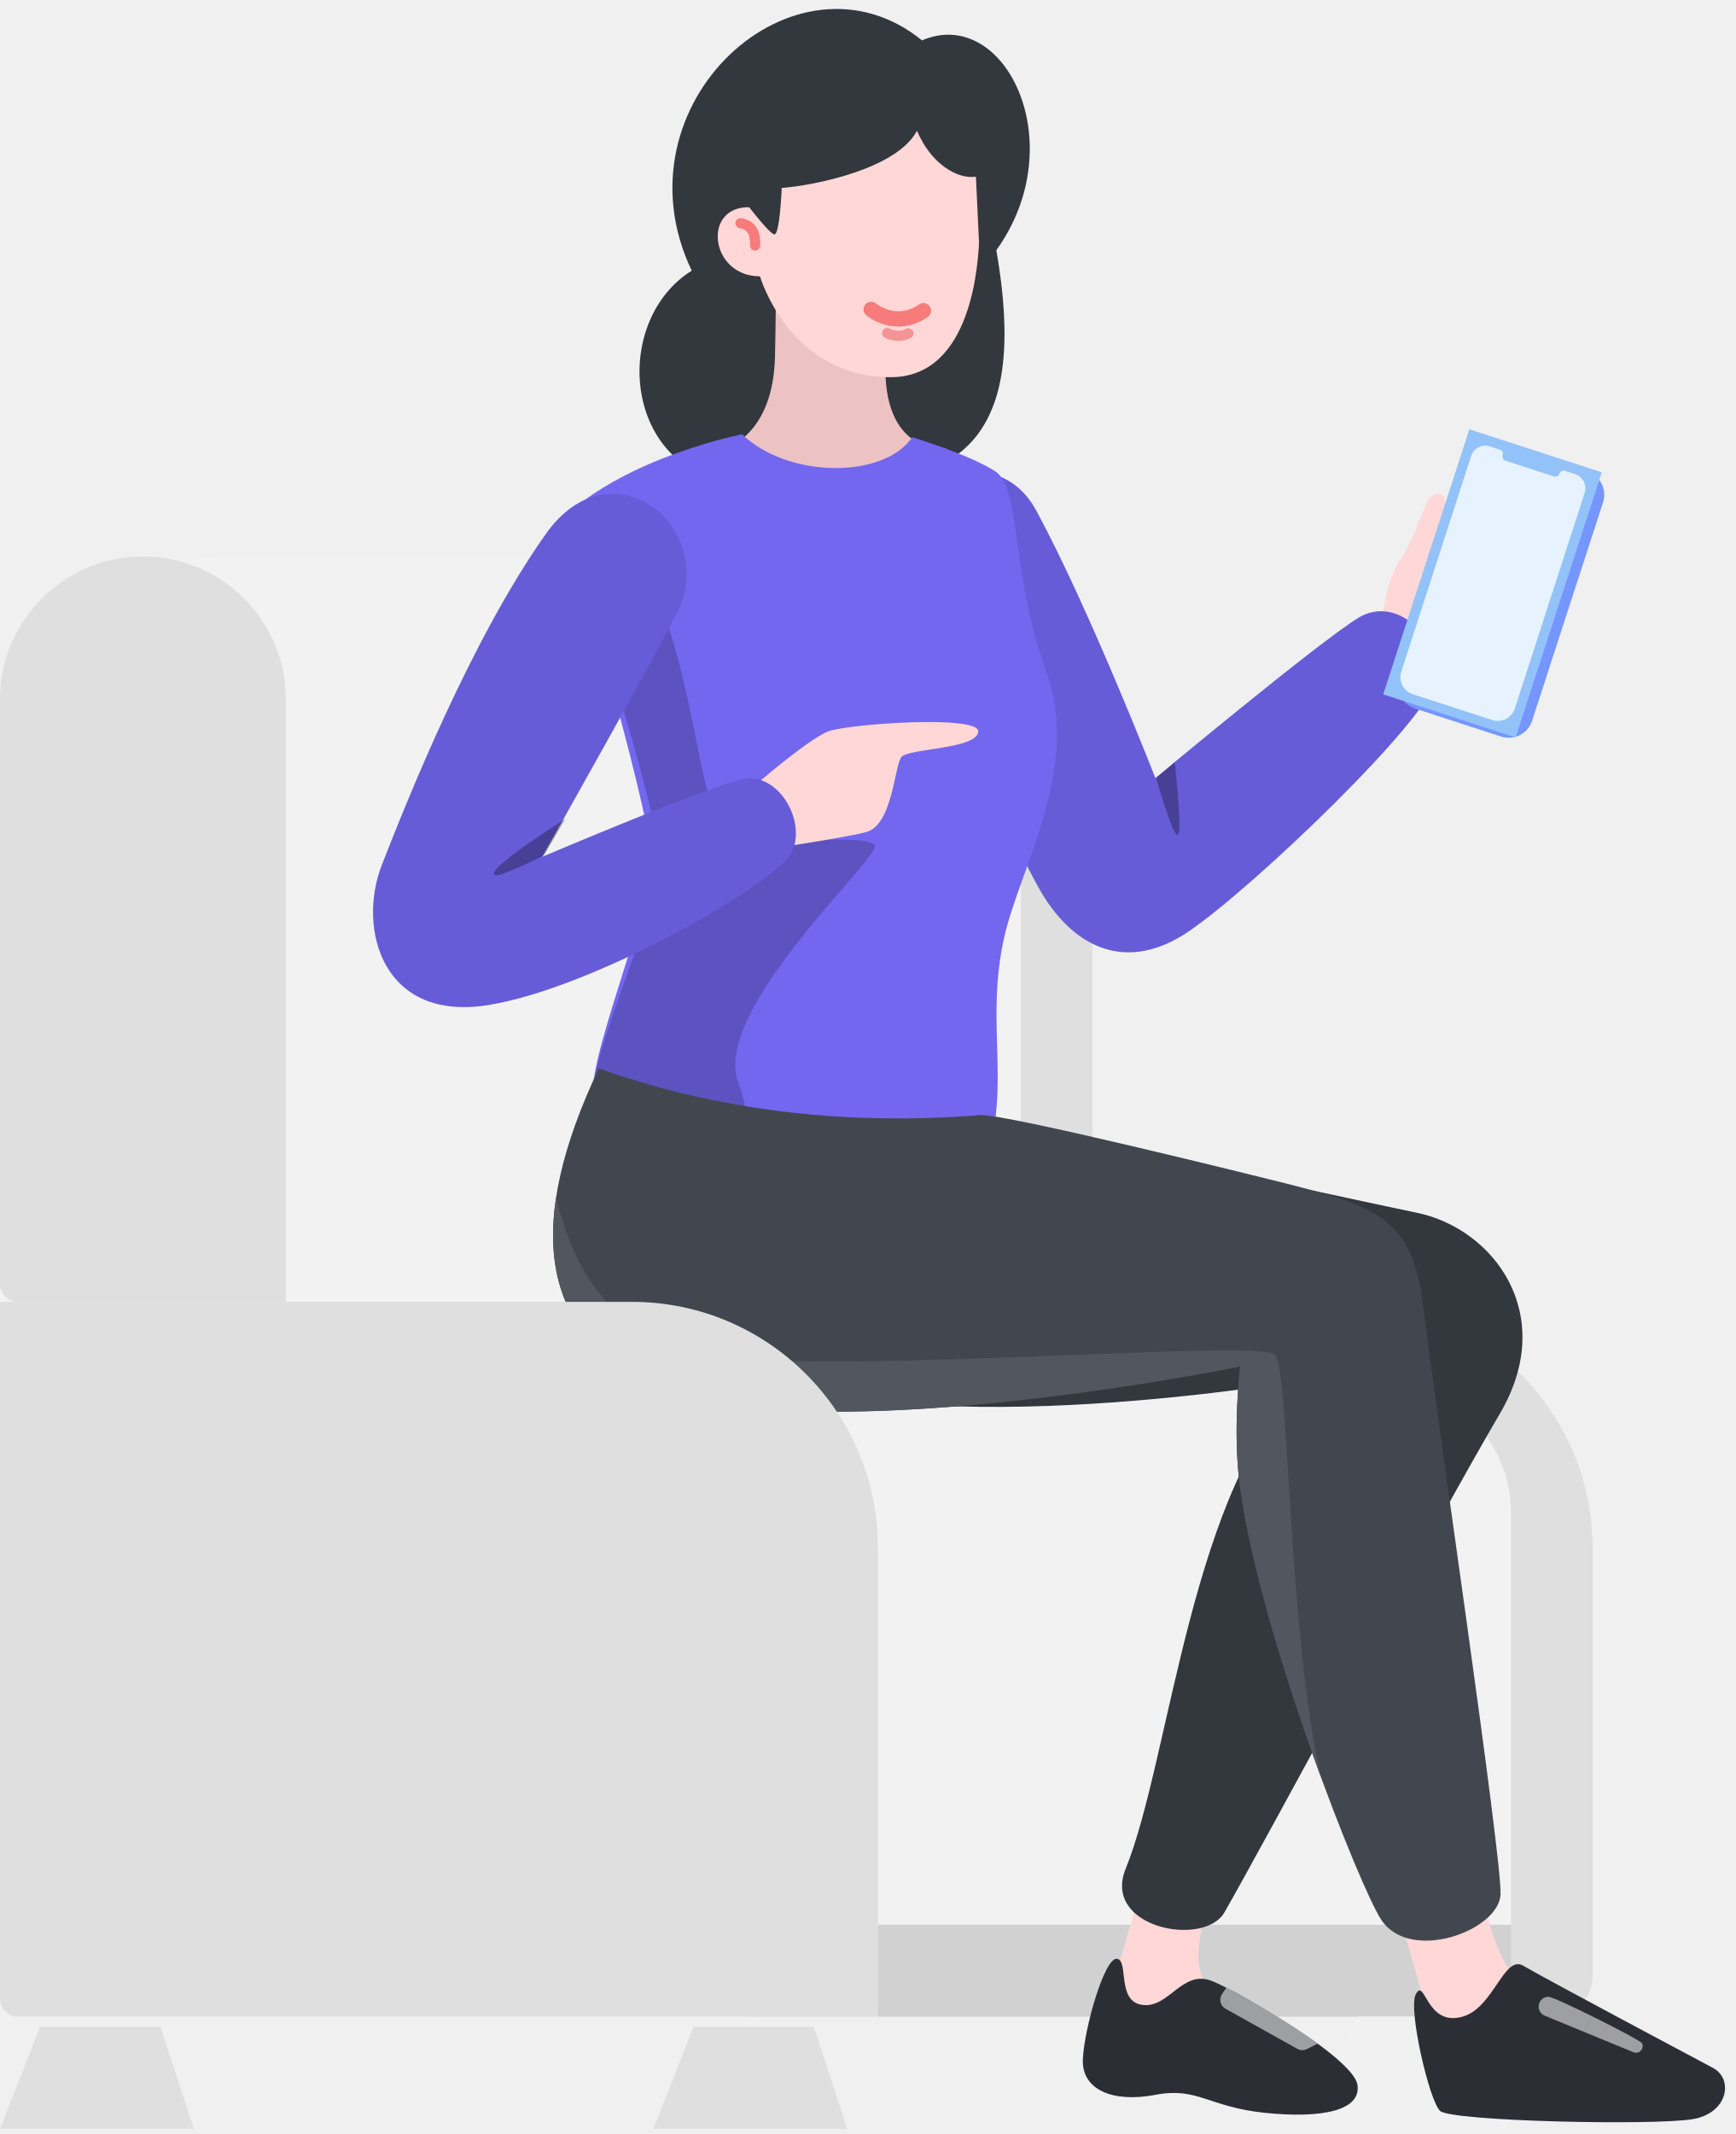
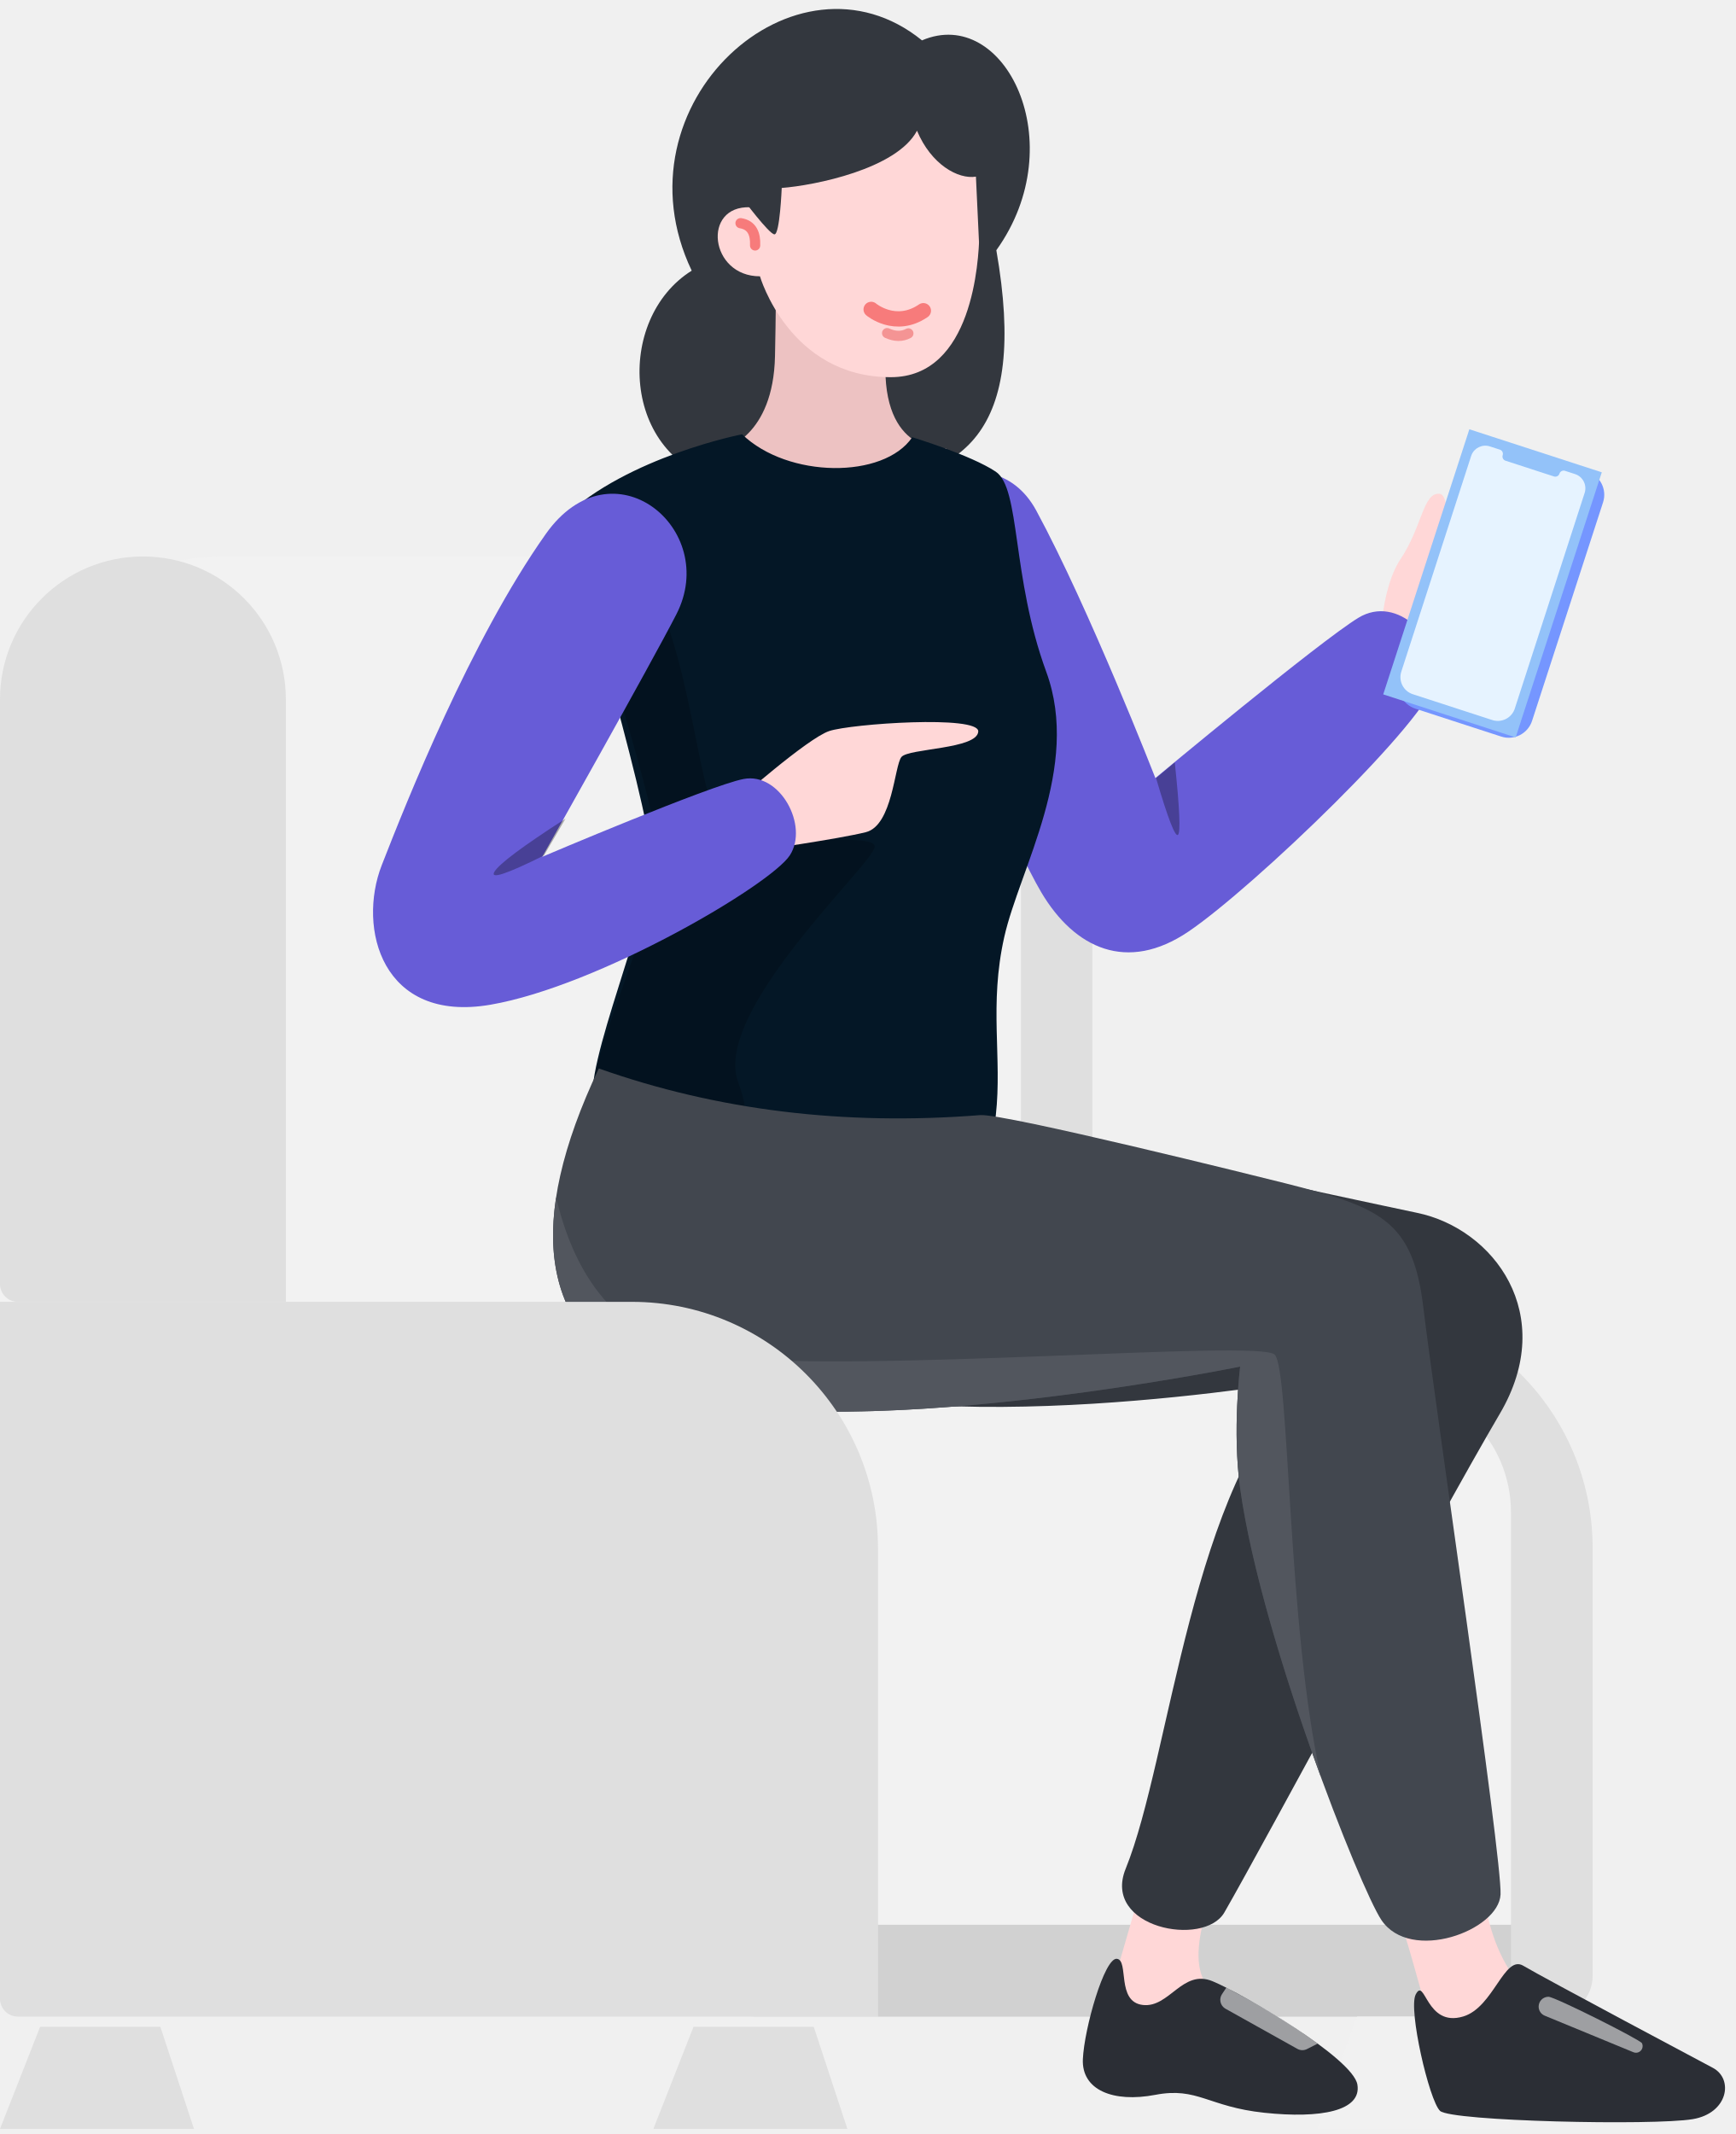
<svg xmlns="http://www.w3.org/2000/svg" width="170px" height="209px" viewBox="0 0 170 209" version="1.1">
  <g id="📝-Pages-New" stroke="none" stroke-width="1" fill="none" fill-rule="evenodd">
    <g id="FAQ" transform="translate(-336, -817)">
      <g id="Illustration" transform="translate(421, 921.5) scale(-1, 1) translate(-421, -921.5) translate(336, 817)">
        <path d="M38.111,127.5 L100,127.5 L100,127.5 L100,193.5 C100,195.709 98.209,197.5 96,197.5 L18,197.5 C15.791,197.5 14,195.709 14,193.5 L14,151.611 C14,138.295 24.795,127.5 38.111,127.5 Z" id="Rectangle" fill="#DFDFDF" />
        <polygon id="Rectangle" fill="#D1D1D1" points="22 188.5 84 188.5 84 197.5 22 197.5" />
        <polygon id="Path" fill="#DFDFDF" points="102.07 198.5 106 208.5 87 208.5 90.293 198.5" />
        <polygon id="Path" fill="#F1F1F1" points="37.07 197.5 41 208.5 22 208.5 25.293 197.5" />
        <polygon id="Path" fill="#DFDFDF" points="166.07 198.5 170 208.5 151 208.5 154.293 198.5" />
        <path d="M86.58,54.796 L100,54.5 L100,54.5 L100,134.5 L63,134.5 L63,78.901 C63,65.792 73.474,55.084 86.58,54.796 Z" id="Rectangle" fill="#DFDFDF" />
        <path d="M94.111,54.5 L148.16,54.5 C160.222,54.5 170,64.278 170,76.34 L170,133.753 C170,134.718 169.218,135.5 168.253,135.5 L70,135.5 L70,135.5 L70,78.611 C70,65.295 80.795,54.5 94.111,54.5 Z" id="Rectangle" fill="#F2F2F2" />
        <path d="M156,54.5 C163.732,54.5 170,60.768 170,68.5 L170,125.753 C170,126.718 169.218,127.5 168.253,127.5 L142,127.5 L142,127.5 L142,68.5 C142,60.768 148.268,54.5 156,54.5 Z" id="Rectangle" fill="#DFDFDF" />
        <path d="M34.6,135.5 L96,135.5 L96,135.5 L96,188.5 L22,188.5 L22,148.1 C22,141.141 27.641,135.5 34.6,135.5 Z" id="Rectangle" fill="#F2F2F2" />
        <g id="Wom1.4" transform="translate(67, 104.5) scale(-1, 1) translate(-67, -104.5) translate(0, 0.5)">
          <g id="Head" transform="translate(26.64127, 0.378756)">
            <path d="M8.147,46.319 C-1.785,44.004 -2.439,30.361 5.112,25.629 C-2.676,9.292 15.333,-6.928 27.669,3.075 C35.756,-0.389 42.476,13.129 34.951,23.628 C38.106,41.654 31.685,46.314 20.109,46.512 L8.147,46.319 Z" id="Path" fill="#33373E" />
            <path d="M8.271,43.06 C8.271,43.06 13.102,41.925 13.27,34.003 C13.437,26.08 13.32,23.376 13.32,23.376 L23.962,23.184 C23.962,23.184 24.078,32.013 24.08,35.207 C24.084,43.785 30.057,43.06 30.057,43.06 C30.057,43.06 28.815,50.016 19.172,50.558 C11.642,50.983 8.271,43.06 8.271,43.06 Z" id="Path" fill="#EDC2C2" />
            <path d="M10.839,19.42 C6.091,19.236 6.866,26.191 11.797,26.182 C11.797,26.182 14.662,36.062 24.607,36.062 C32.684,36.062 33.209,24.546 33.282,22.249 C33.361,19.8 33.371,11.753 33.371,11.753 L10.654,11.742 L10.839,19.42 Z" id="Path" fill="#FFD7D7" />
            <path d="M22.866,28.633 C22.866,28.633 24.498,31.274 27.688,30.334" id="Path" stroke="#F77B7B" stroke-width="1.5" stroke-linecap="round" transform="translate(25.27694, 29.58442) rotate(-18) translate(-25.27694, -29.58442) " />
            <path d="M24.249,31.785 C24.998,32.099 25.708,32.099 26.329,31.738" id="Path" stroke="#F49494" stroke-linecap="round" transform="translate(25.28918, 31.87678) rotate(2) translate(-25.28918, -31.87678) " />
            <path d="M11.057,23.277 C11.356,22.201 11.224,21.261 10.156,20.832" id="Path-8" stroke="#F77B7B" stroke-linecap="round" transform="translate(10.6761, 22.05471) rotate(-13) translate(-10.6761, -22.05471) " />
            <path d="M10.088,18.56 C10.088,18.56 12.69,22.055 13.217,22.073 C13.744,22.092 13.929,17.529 13.929,17.529 C17.121,17.285 25.199,15.675 27.18,11.924 C28.564,15.234 31.212,16.703 32.951,16.421 L33.281,23.452 L34.093,9.317 L9.451,9.317 L10.088,18.56 Z" id="Path" fill="#33373E" />
          </g>
          <g id="LLeg" transform="translate(30.04037, 107.25)">
            <path d="M53.497,75.9 C53.497,75.9 49.238,84.508 52.729,87.221 C56.226,89.934 65.463,95.019 65.463,95.019 L40.992,93.48 L46.431,74.705 L53.497,75.9 Z" id="Path" fill="#FFD7D7" />
            <path d="M43.359,84.092 C44.567,84.233 43.277,88.302 45.892,88.612 C48.501,88.921 49.769,85.066 52.731,86.288 C55.692,87.51 66.492,93.828 66.917,96.411 C67.347,98.994 63.324,99.754 57.805,99.17 C52.287,98.587 51.27,96.623 47.128,97.414 C42.99,98.205 39.891,96.944 40.027,93.919 C40.164,90.894 42.151,83.951 43.359,84.092 Z" id="Path" fill="#2B2E35" />
            <path d="M54.081,86.915 L53.655,87.554 C53.349,88.014 53.473,88.635 53.933,88.941 C53.954,88.956 53.977,88.969 54,88.982 L61.038,92.913 C61.329,93.075 61.681,93.082 61.978,92.931 L63.023,92.401 L63.023,92.401 C61.243,91.111 59.788,90.141 58.18,89.189 C56.945,88.459 55.578,87.706 54.081,86.915 Z" id="Path-14" fill-opacity="0.541" fill="#FFFFFF" />
            <path d="M16.635,0.026 C24.043,0.357 65.276,9.483 72.767,11.034 C80.258,12.584 86.591,20.974 80.879,30.689 C74.463,41.595 57.909,72.567 53.889,79.549 C51.9,83.005 41.864,81.067 44.221,75.267 C48.616,64.455 50.657,37.292 61.861,27.388 C61.861,27.388 24.181,33.951 7.905,26.434 C-3.924,20.969 -1.248,-0.775 16.635,0.026 Z" id="Path" fill="#33373E" />
          </g>
          <g id="LArm" transform="translate(52.38391, 45.76)">
            <path d="M46.782,17.675 C46.782,17.675 46.699,11.643 48.807,8.49 C50.916,5.338 50.999,1.989 52.595,2.099 C54.191,2.208 52.611,9.992 52.611,9.992 C52.611,9.992 54.636,9.218 56.09,8.239 C57.545,7.26 61.955,2.432 62.986,3.288 C64.734,4.745 61.919,12.967 60.386,14.61 C58.848,16.255 50.445,21.661 50.445,21.661 L46.782,17.675 Z" id="Path" fill="#FFD7D7" />
            <path d="M1.256,14.061 C4.702,22.06 11.012,36.754 13.613,41.138 C16.873,46.628 22.014,49.047 28.033,44.973 C34.357,40.693 51.771,23.999 52.282,20.217 C52.788,16.435 48.526,11.898 44.669,14.247 C40.812,16.596 24.787,29.942 24.787,29.942 C24.787,29.942 18.32,13.351 13.117,3.74 C8.611,-4.575 -3.99,1.9 1.256,14.061 Z" id="Path" fill="#675CD7" />
            <path d="M24.854,29.951 C26.012,33.882 26.726,35.733 26.997,35.506 C27.268,35.278 27.164,32.913 26.687,28.41 L24.854,29.951 Z" id="Path" fill-opacity="0.303" fill="#000000" />
          </g>
          <g id="PhoneMini4" transform="translate(110.3976, 56.90821) scale(-1, 1) rotate(-18) translate(-110.3976, -56.90821) translate(102.3976, 42.40821)">
            <g id="Group-3" transform="translate(0, 0)">
              <path d="M2.834,1.009 L11.674,1.009 C12.999,1.009 14.074,2.083 14.074,3.409 L14.074,25.909 C14.074,27.234 12.999,28.309 11.674,28.309 L2.834,28.309 C1.509,28.309 0.434,27.234 0.434,25.909 L0.434,3.409 C0.434,2.083 1.509,1.009 2.834,1.009 Z" id="Rectangle" fill="#7596FF" fill-rule="nonzero" />
              <rect id="Rectangle" fill="#93C2F9" x="1.461" y="0.65" width="13.64" height="27.3" />
              <path d="M3.899,1.625 L4.934,1.625 C5.145,1.625 5.32,1.777 5.356,1.977 L5.363,2.055 C5.363,2.292 5.555,2.484 5.793,2.484 L10.781,2.484 C10.991,2.484 11.167,2.332 11.203,2.132 L11.21,2.055 C11.21,1.817 11.402,1.625 11.639,1.625 L12.669,1.625 C13.433,1.625 14.06,2.214 14.121,2.964 L14.126,3.085 L14.126,3.085 L14.106,25.285 C14.104,26.254 13.319,27.038 12.351,27.04 L4.167,27.04 C3.241,27.041 2.482,26.323 2.418,25.412 L2.413,25.287 C2.413,25.286 2.413,25.285 2.415,25.285 L2.434,3.09 C2.435,2.281 3.091,1.625 3.899,1.625 Z" id="Rectangle" fill="#E6F3FF" fill-rule="nonzero" />
            </g>
          </g>
          <g id="Body" transform="translate(19.19922, 42.03301)">
-             <path d="M0,8.15 C0,8.15 8.305,35.978 8.551,41.246 C8.797,46.514 1.758,61.997 2.957,65.911 C5.72,74.954 40.995,78.848 42.343,66.682 C42.971,61.009 41.663,55.917 43.17,49.231 C44.672,42.546 50.709,32.612 47.285,23.271 C43.861,13.931 44.778,5.29 42.329,3.657 C39.88,2.024 34.156,0.289 34.156,0.289 C31.372,4.389 21.973,4.329 17.489,-4.61852778e-14 C17.489,-4.61852778e-14 6.348,2.163 0,8.15 Z" id="Path" fill="#7367F0" />
+             <path d="M0,8.15 C0,8.15 8.305,35.978 8.551,41.246 C8.797,46.514 1.758,61.997 2.957,65.911 C5.72,74.954 40.995,78.848 42.343,66.682 C42.971,61.009 41.663,55.917 43.17,49.231 C44.672,42.546 50.709,32.612 47.285,23.271 C43.861,13.931 44.778,5.29 42.329,3.657 C39.88,2.024 34.156,0.289 34.156,0.289 C31.372,4.389 21.973,4.329 17.489,-4.61852778e-14 C17.489,-4.61852778e-14 6.348,2.163 0,8.15 Z" id="Path" fill="#041726" />
            <path d="M7.442,12.657 C12.978,21.448 12.961,36.755 15.934,38.76 C18.907,40.764 30.479,38.797 30.479,40.385 C30.479,41.972 14.488,56.522 17.113,63.477 C18.487,67.119 18.115,70.377 15.994,73.251 L15.302,73.1 C9.002,71.675 3.936,69.117 2.957,65.911 C1.758,61.997 9.609,46.514 9.363,41.246 C9.154,36.774 2.553,16.046 0.563,9.882 C2.183,7.021 4.476,7.946 7.442,12.657 Z" id="Path" fill-opacity="0.199" fill="#000000" />
          </g>
          <g id="RArm" transform="translate(0, 47.85625)">
            <path d="M36.081,30.158 C36.081,30.158 43.076,23.962 45.217,23.243 C47.359,22.524 59.9,21.661 59.821,23.285 C59.731,25.026 52.995,24.926 52.297,25.782 C51.599,26.638 51.44,32.491 48.802,33.148 C46.169,33.805 38.275,34.938 38.275,34.938 L36.081,30.158 Z" id="Path" fill="#FFD7D7" />
            <path d="M17.471,3.926 C10.102,14.334 3.81,30.189 1.395,36.371 C-1.021,42.552 1.416,51.876 12.036,50.045 C22.637,48.22 39.504,38.3 41.37,35.406 C43.237,32.513 40.401,27.247 36.831,27.937 C33.523,28.574 17.116,35.556 17.116,35.556 C17.116,35.556 27.672,16.832 30.249,11.813 C34.554,3.431 23.963,-5.246 17.471,3.926 Z" id="Path" fill="#675CD7" />
            <path d="M17.283,35.428 C13.598,37.26 11.98,37.792 12.429,37.024 C12.879,36.255 15.2,34.521 19.393,31.821 L17.283,35.428 Z" id="Path" fill-opacity="0.303" fill="#000000" />
          </g>
          <g id="RLeg" transform="translate(17.86184, 104)">
            <path d="M91.408,79.495 C91.408,79.495 91.279,89.628 99.622,93.416 C107.96,97.204 113.9,96.976 113.144,99.904 C112.388,102.833 90.686,102.714 88.659,100.424 C86.932,98.476 83.176,80.333 82.141,81.72 L91.408,79.495 Z" id="Path" fill="#FFD7D7" />
            <path d="M84.807,90.837 C85.739,89.036 85.797,94.103 89.472,92.987 C92.454,92.08 93.474,86.893 95.358,88.029 C97.243,89.165 113.83,97.974 113.925,98.027 C115.967,99.128 115.397,102.463 111.947,103.045 C108.114,103.692 88.254,103.257 87.189,102.234 C86.123,101.212 84.06,92.282 84.807,90.837 Z" id="Path" fill="#2B2E35" />
            <path d="M97.812,91.059 C97.812,91.059 97.812,91.059 97.812,91.059 C97.28,91.059 96.849,91.49 96.849,92.022 C96.849,92.412 97.084,92.764 97.445,92.912 L106.135,96.493 C106.468,96.63 106.849,96.471 106.986,96.139 C107.056,95.968 107.051,95.775 106.971,95.609 C106.971,95.609 106.971,95.609 106.971,95.609 C106.809,95.271 98.437,91.059 97.812,91.059 Z" id="Path-14" fill-opacity="0.541" fill="#FFFFFF" />
            <path d="M4.789,0.143 C-2.392,15.318 -0.936,25.511 9.154,30.722 C23.792,38.281 67.612,29.341 67.612,29.341 C67.612,29.341 66.829,35.65 67.612,41.277 C69.657,55.972 79.383,80.456 81.441,83.533 C84.286,87.787 92.955,84.579 93.118,81.036 C93.282,77.494 86.583,32.251 85.565,23.623 C84.552,14.995 81.352,13.742 72.008,11.383 C69.862,10.842 44.476,4.528 42.151,4.712 C28.829,5.766 16.375,4.243 4.789,0.143 Z" id="Path" fill="#42474F" />
            <path d="M16.595,28.373 C31.087,29.998 69.453,26.648 70.994,28.17 C72.465,29.624 72.22,54.905 75.52,69.538 L75.018,68.156 C71.914,59.53 68.692,49.038 67.612,41.277 C66.829,35.65 67.612,29.341 67.612,29.341 L65.845,29.683 C57.515,31.249 22.035,37.374 9.154,30.722 C2.175,27.118 -0.673,21.13 0.61,12.759 C2.819,22.221 8.148,27.426 16.595,28.373 Z" id="Path" fill="#52565E" />
          </g>
        </g>
        <path d="M108.111,127.5 L170,127.5 L170,127.5 L170,195.753 C170,196.718 169.218,197.5 168.253,197.5 L84,197.5 L84,197.5 L84,151.611 C84,138.295 94.795,127.5 108.111,127.5 Z" id="Rectangle" fill="#DFDFDF" />
      </g>
    </g>
  </g>
</svg>
